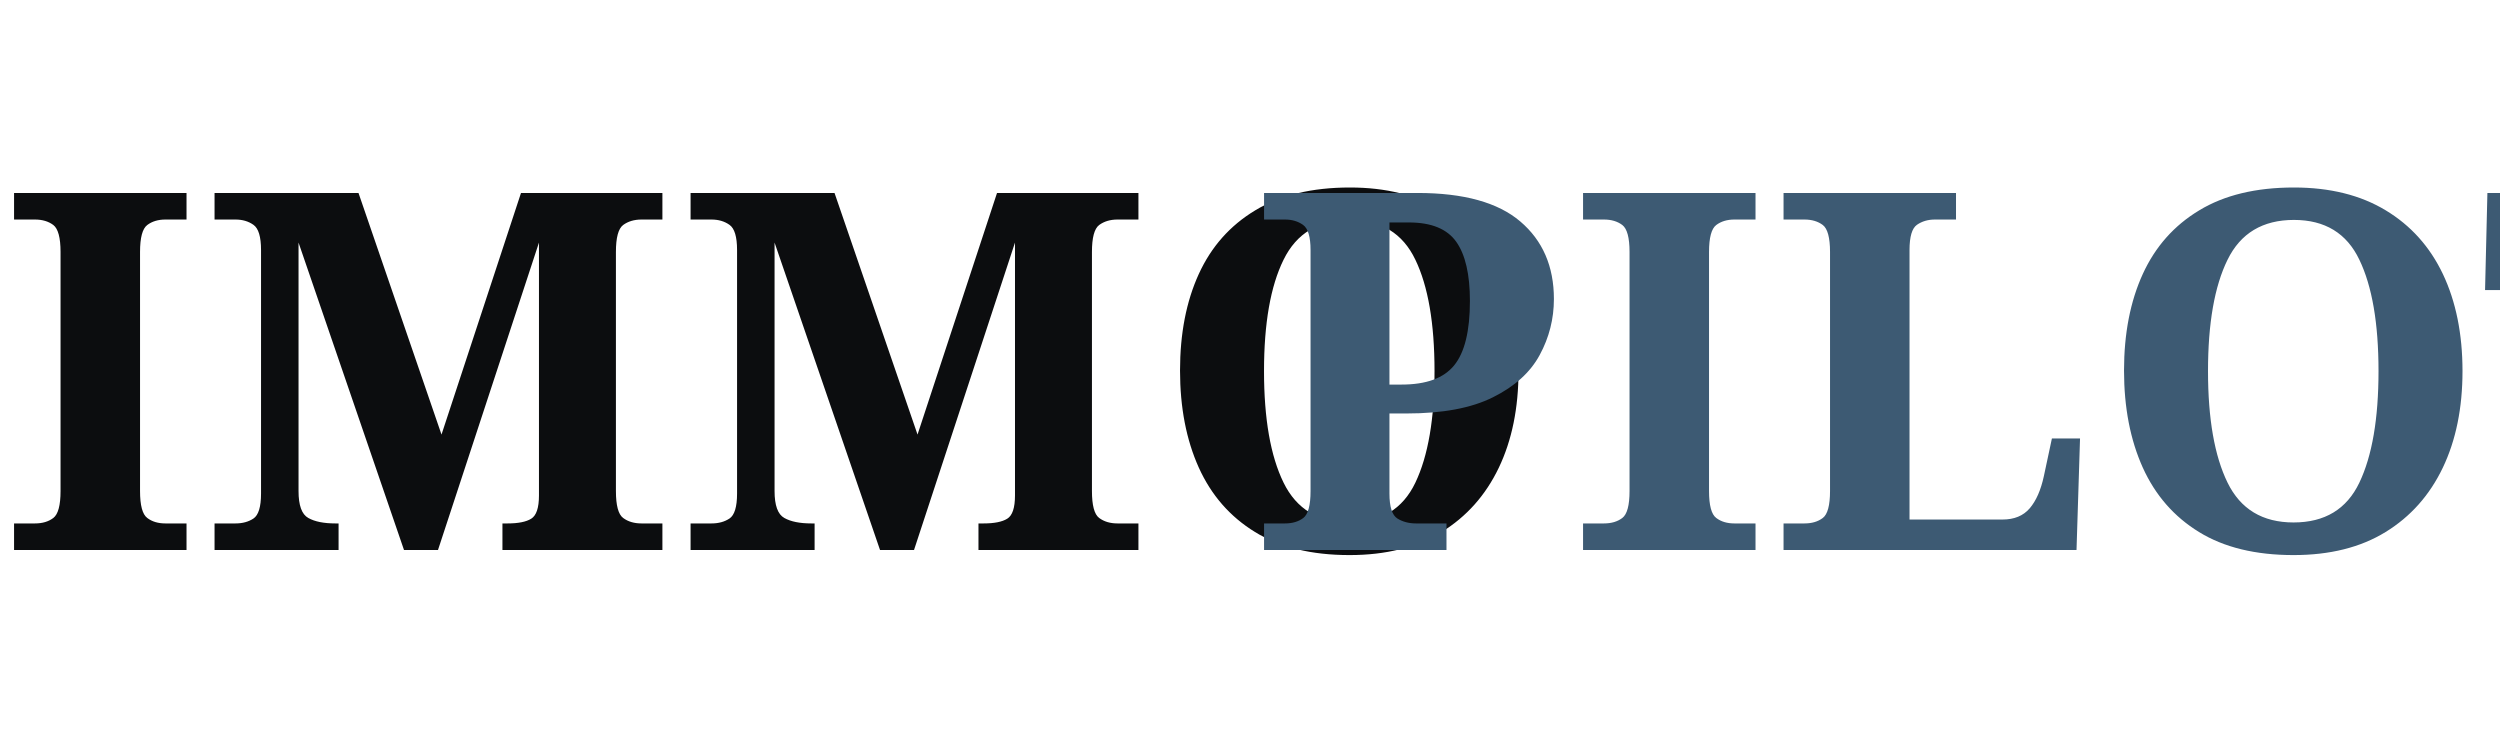
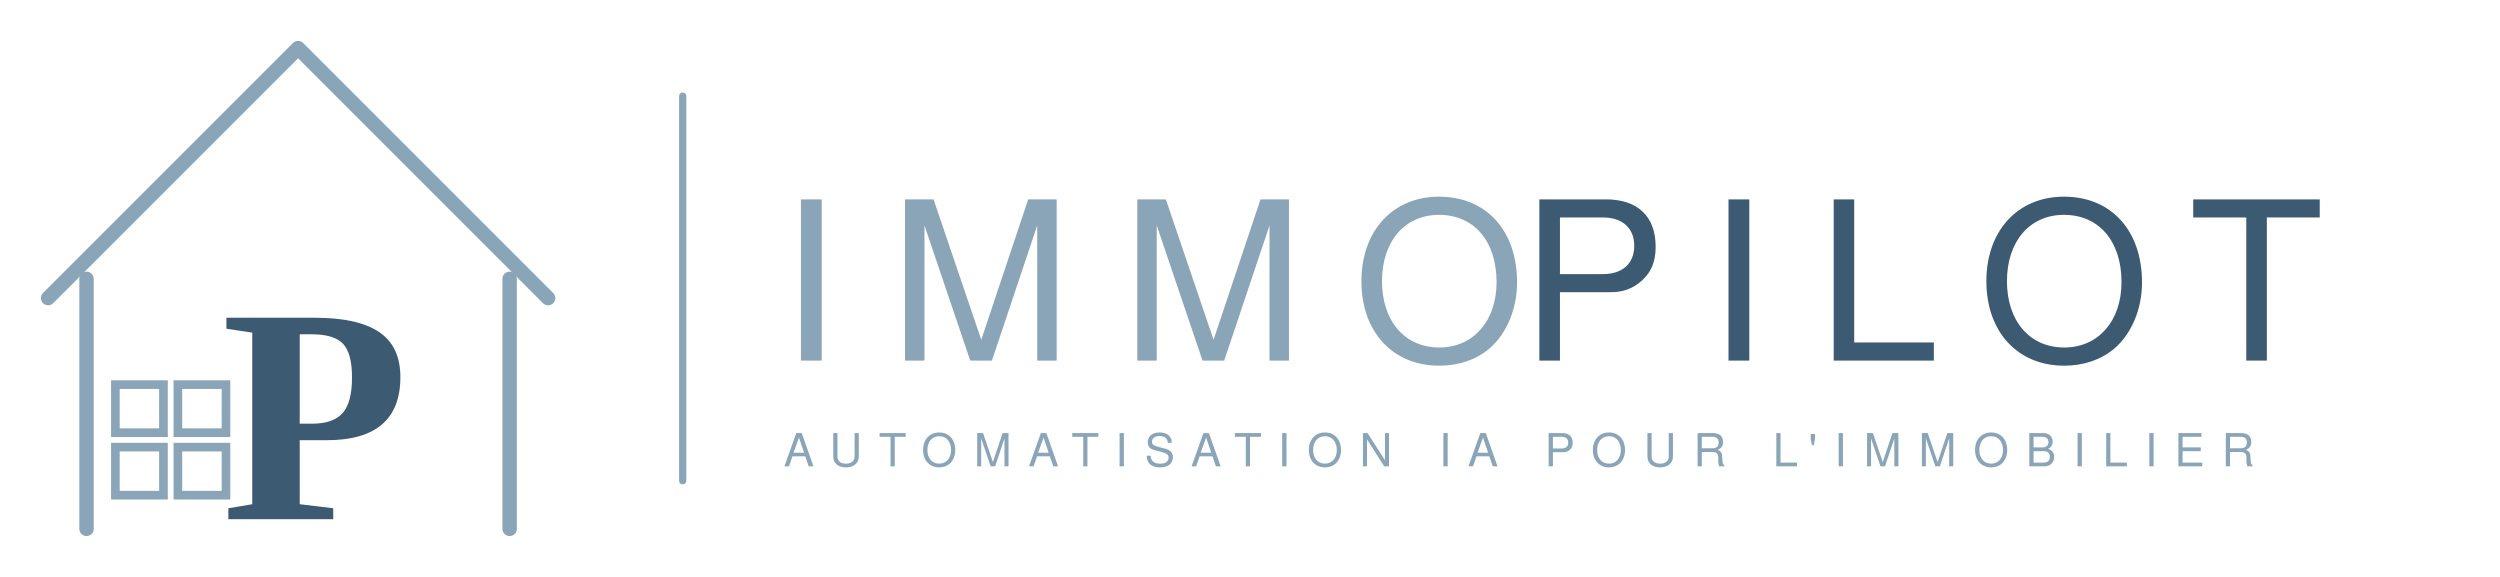
- <svg xmlns="http://www.w3.org/2000/svg" viewBox="0 0 200 60" width="200" height="60">
-   <text x="0" y="44" font-family="serif" font-size="40" font-weight="600" fill="#0C0D0F">IMMO</text>
-   <text x="100" y="44" font-family="serif" font-size="40" font-weight="600" fill="#3D5A73">PILOT</text>
+ <svg xmlns="http://www.w3.org/2000/svg" viewBox="0 0 520 120" width="520" height="120" role="img" aria-label="ImmoPilot — Automatisation IA pour l'immobilier">
+   <polyline points="10,62 62,10 114,62" fill="none" stroke="#8BA5B8" stroke-width="3" stroke-linejoin="round" stroke-linecap="round" />
+   <line x1="18" y1="58" x2="18" y2="110" stroke="#8BA5B8" stroke-width="3" stroke-linecap="round" />
+   <line x1="106" y1="58" x2="106" y2="110" stroke="#8BA5B8" stroke-width="3" stroke-linecap="round" />
+   <rect x="24" y="80" width="10" height="10" fill="none" stroke="#8BA5B8" stroke-width="1.8" />
+   <rect x="37" y="80" width="10" height="10" fill="none" stroke="#8BA5B8" stroke-width="1.8" />
+   <rect x="24" y="93" width="10" height="10" fill="none" stroke="#8BA5B8" stroke-width="1.8" />
+   <rect x="37" y="93" width="10" height="10" fill="none" stroke="#8BA5B8" stroke-width="1.8" />
+   <text x="46" y="108" font-family="Georgia, 'Times New Roman', serif" font-size="64" font-weight="700" fill="#3D5A73">P</text>
+   <line x1="142" y1="20" x2="142" y2="100" stroke="#8BA5B8" stroke-width="1.5" stroke-linecap="round" />
+   <text x="162" y="75" font-family="'Helvetica Neue', Helvetica, Arial, sans-serif" font-size="46" font-weight="300" fill="#8BA5B8" letter-spacing="10">IMMO</text>
+   <text x="316" y="75" font-family="'Helvetica Neue', Helvetica, Arial, sans-serif" font-size="46" font-weight="300" fill="#3D5A73" letter-spacing="10">PILOT</text>
+   <text x="163" y="97" font-family="'Helvetica Neue', Helvetica, Arial, sans-serif" font-size="9.5" font-weight="400" fill="#8BA5B8" letter-spacing="3.5">AUTOMATISATION IA POUR L'IMMOBILIER</text>
</svg>
